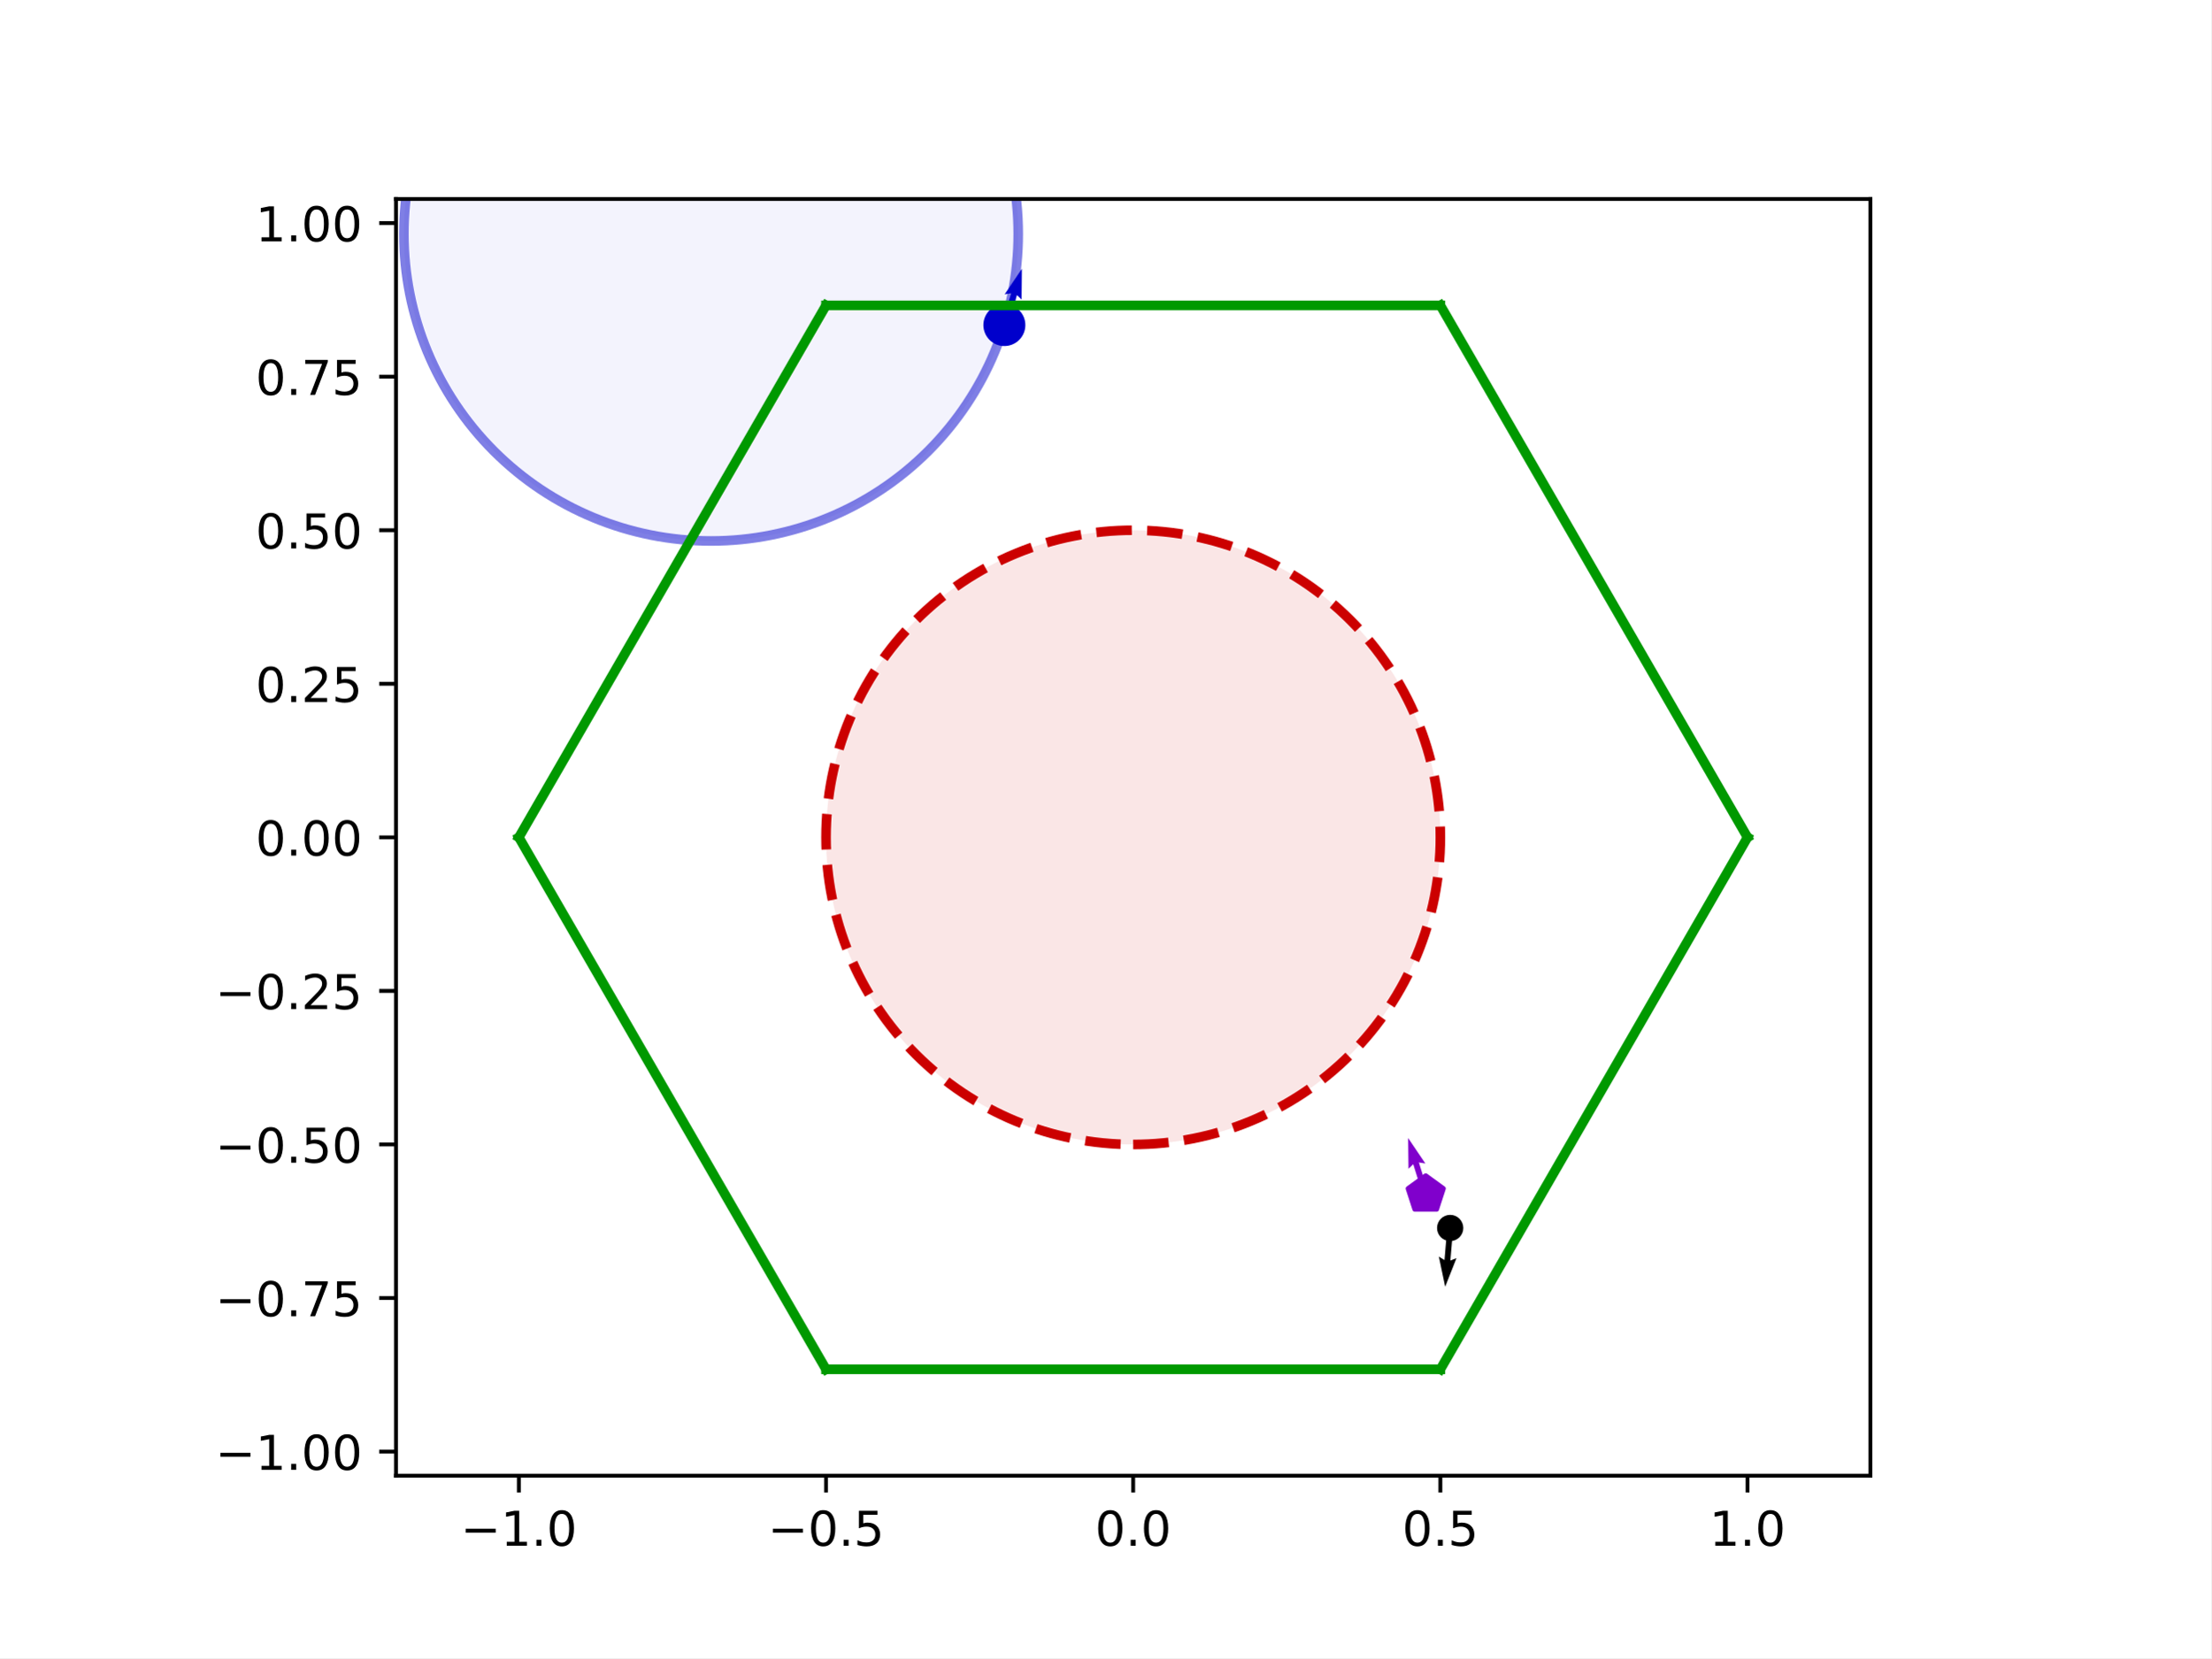
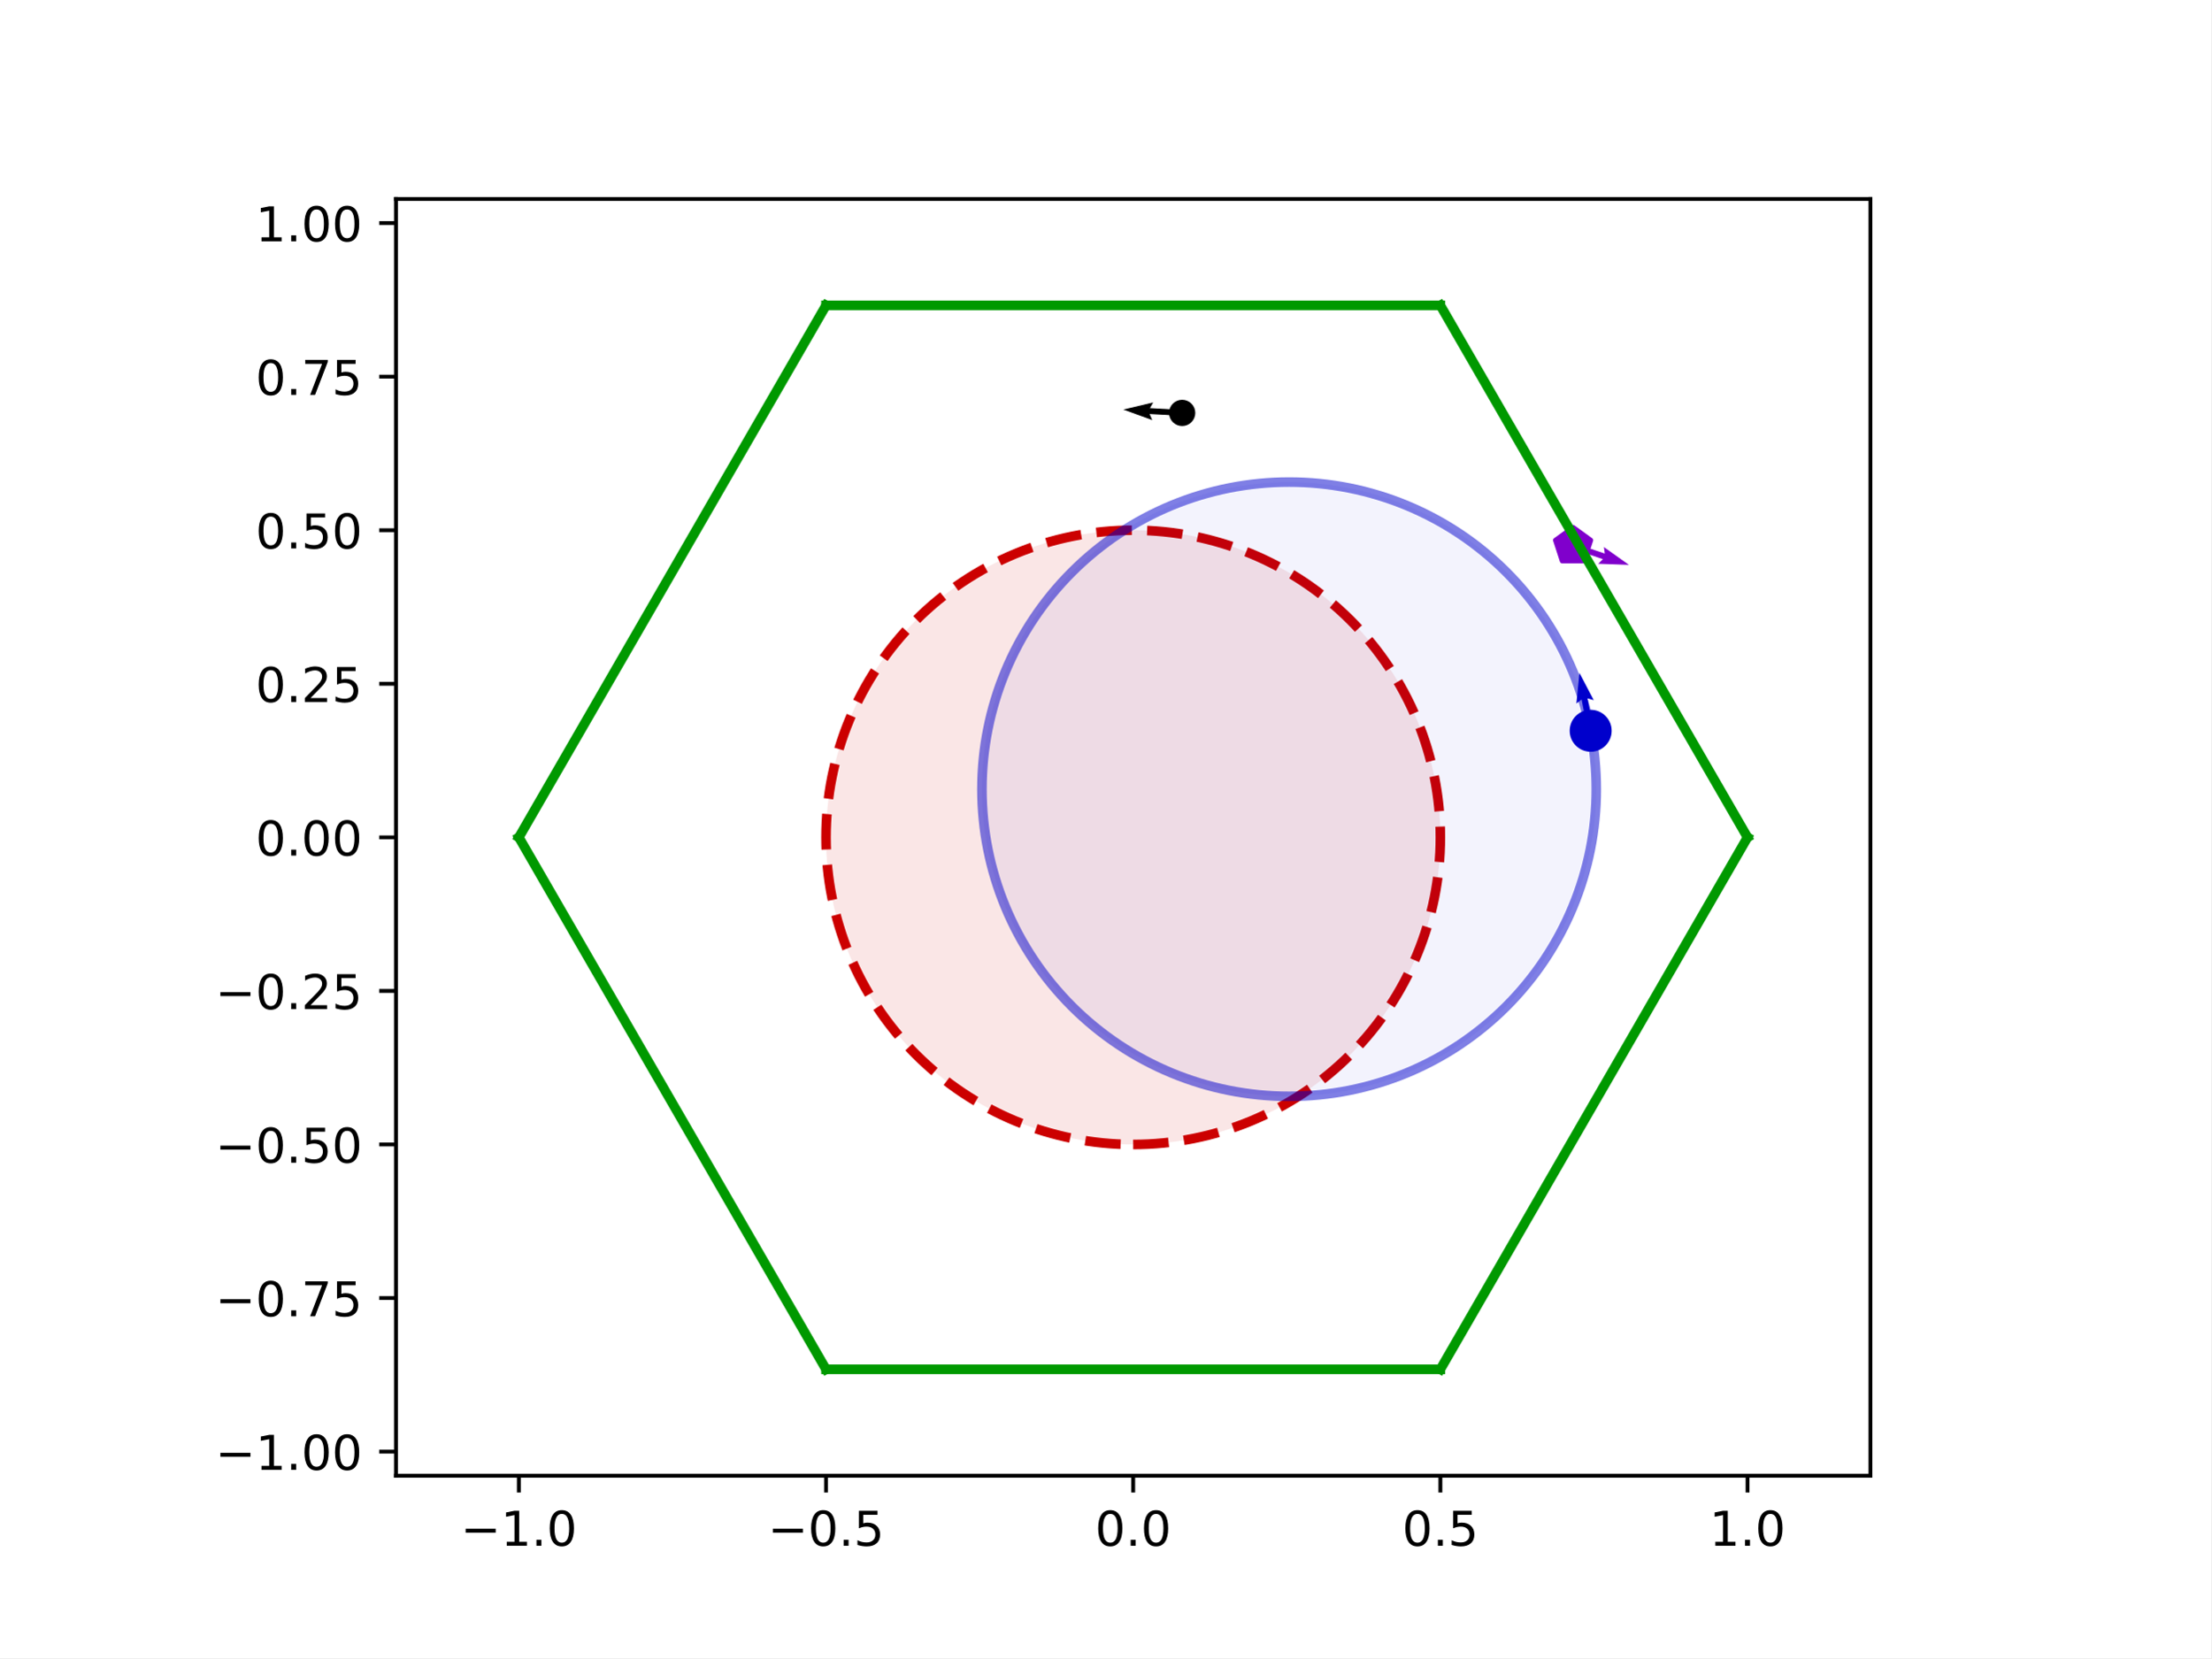
<svg xmlns="http://www.w3.org/2000/svg" xmlns:xlink="http://www.w3.org/1999/xlink" height="345.6pt" version="1.1" viewBox="0 0 460.8 345.6" width="460.8pt">
  <defs>
    <style type="text/css">
*{stroke-linecap:butt;stroke-linejoin:round;}
  </style>
  </defs>
  <g id="figure_1">
    <g id="patch_1">
      <path d="M 0 345.6  L 460.8 345.6  L 460.8 0  L 0 0  z " style="fill:#ffffff;" />
    </g>
    <g id="axes_1">
      <g id="patch_2">
        <path d="M 82.52 307.584  L 389.8 307.584  L 389.8 41.472  L 82.52 41.472  z " style="fill:#ffffff;" />
      </g>
      <g id="PathCollection_1">
        <defs>
-           <path d="M 0 2.236  C 0.593 2.236 1.162 2 1.581 1.581  C 2 1.162 2.236 0.593 2.236 0  C 2.236 -0.593 2 -1.162 1.581 -1.581  C 1.162 -2 0.593 -2.236 0 -2.236  C -0.593 -2.236 -1.162 -2 -1.581 -1.581  C -2 -1.162 -2.236 -0.593 -2.236 0  C -2.236 0.593 -2 1.162 -1.581 1.581  C -1.162 2 -0.593 2.236 0 2.236  z " id="m0ab0fd6b38" style="stroke:#000000;" />
+           <path d="M 0 2.236  C 0.593 2.236 1.162 2 1.581 1.581  C 2 1.162 2.236 0.593 2.236 0  C 2.236 -0.593 2 -1.162 1.581 -1.581  C 1.162 -2 0.593 -2.236 0 -2.236  C -0.593 -2.236 -1.162 -2 -1.581 -1.581  C -2 -1.162 -2.236 -0.593 -2.236 0  C -2.236 0.593 -2 1.162 -1.581 1.581  C -1.162 2 -0.593 2.236 0 2.236  z " id="mf25fc78f66" style="stroke:#000000;" />
        </defs>
-         <g clip-path="url(#p6265aa1427)">
-           <use style="stroke:#000000;" x="302.222" xlink:href="#m0ab0fd6b38" y="255.953" />
+         <g clip-path="url(#pb7e7d927c3)">
+           <use style="stroke:#000000;" x="246.365" xlink:href="#mf25fc78f66" y="86.061" />
        </g>
      </g>
      <g id="Quiver_1">
-         <path clip-path="url(#p6265aa1427)" d="M 302.834 256.005  L 302.261 262.741  L 303.538 262.233  L 301.18 268.2  L 299.864 261.92  L 301.037 262.637  L 301.61 255.901  L 302.834 256.005  " />
+         <path clip-path="url(#pb7e7d927c3)" d="M 246.33 86.674  L 239.581 86.29  L 240.125 87.552  L 234.094 85.362  L 240.334 83.871  L 239.651 85.063  L 246.4 85.447  L 246.33 86.674  " />
      </g>
      <g id="PathCollection_2">
        <defs>
-           <path d="M 0 -3.873  L -3.683 -1.197  L -2.276 3.133  L 2.276 3.133  L 3.683 -1.197  z " id="m0a14adb262" style="stroke:#8000cc;" />
+           <path d="M 0 -3.873  L -3.683 -1.197  L -2.276 3.133  L 2.276 3.133  L 3.683 -1.197  z " id="m631100e25f" style="stroke:#8000cc;" />
        </defs>
-         <g clip-path="url(#p6265aa1427)">
-           <use style="fill:#8000cc;stroke:#8000cc;" x="297.126" xlink:href="#m0a14adb262" y="248.928" />
+         <g clip-path="url(#pb7e7d927c3)">
+           <use style="fill:#8000cc;stroke:#8000cc;" x="327.842" xlink:href="#m631100e25f" y="113.79" />
        </g>
      </g>
      <g id="Quiver_2">
-         <path clip-path="url(#p6265aa1427)" d="M 296.539 249.111  L 294.524 242.658  L 293.534 243.611  L 293.462 237.195  L 297.054 242.512  L 295.698 242.292  L 297.713 248.745  L 296.539 249.111  " style="fill:#8000cc;" />
+         <path clip-path="url(#pb7e7d927c3)" d="M 328.039 113.208  L 334.442 115.376  L 334.254 114.015  L 339.483 117.733  L 333.071 117.508  L 334.048 116.541  L 327.645 114.372  L 328.039 113.208  " style="fill:#8000cc;" />
      </g>
      <g id="PathCollection_3">
        <defs>
-           <path d="M 0 3.873  C 1.027 3.873 2.012 3.465 2.739 2.739  C 3.465 2.012 3.873 1.027 3.873 0  C 3.873 -1.027 3.465 -2.012 2.739 -2.739  C 2.012 -3.465 1.027 -3.873 0 -3.873  C -1.027 -3.873 -2.012 -3.465 -2.739 -2.739  C -3.465 -2.012 -3.873 -1.027 -3.873 0  C -3.873 1.027 -3.465 2.012 -2.739 2.739  C -2.012 3.465 -1.027 3.873 0 3.873  z " id="mc5854e3326" style="stroke:#0000cc;" />
+           <path d="M 0 3.873  C 1.027 3.873 2.012 3.465 2.739 2.739  C 3.465 2.012 3.873 1.027 3.873 0  C 3.873 -1.027 3.465 -2.012 2.739 -2.739  C 2.012 -3.465 1.027 -3.873 0 -3.873  C -1.027 -3.873 -2.012 -3.465 -2.739 -2.739  C -3.465 -2.012 -3.873 -1.027 -3.873 0  C -3.873 1.027 -3.465 2.012 -2.739 2.739  C -2.012 3.465 -1.027 3.873 0 3.873  z " id="m5ec223eab9" style="stroke:#0000cc;" />
        </defs>
-         <g clip-path="url(#p6265aa1427)">
-           <use style="fill:#0000cc;stroke:#0000cc;" x="209.312" xlink:href="#mc5854e3326" y="67.752" />
+         <g clip-path="url(#pb7e7d927c3)">
+           <use style="fill:#0000cc;stroke:#0000cc;" x="331.502" xlink:href="#m5ec223eab9" y="152.314" />
        </g>
      </g>
      <g id="Quiver_3">
-         <path clip-path="url(#p6265aa1427)" d="M 208.726 67.569  L 210.734 61.114  L 209.377 61.336  L 212.963 56.016  L 212.898 62.431  L 211.907 61.48  L 209.899 67.935  L 208.726 67.569  " style="fill:#0000cc;" />
+         <path clip-path="url(#pb7e7d927c3)" d="M 330.898 152.431  L 329.612 145.794  L 328.522 146.631  L 329.163 140.247  L 332.142 145.93  L 330.819 145.56  L 332.105 152.197  L 330.898 152.431  " style="fill:#0000cc;" />
      </g>
      <g id="patch_3">
-         <path clip-path="url(#p6265aa1427)" d="M 236.16 238.545  C 253.137 238.545 269.422 231.799 281.427 219.795  C 293.431 207.79 300.177 191.505 300.177 174.528  C 300.177 157.551 293.431 141.266 281.427 129.261  C 269.422 117.257 253.137 110.511 236.16 110.511  C 219.183 110.511 202.898 117.257 190.893 129.261  C 178.889 141.266 172.143 157.551 172.143 174.528  C 172.143 191.505 178.889 207.79 190.893 219.795  C 202.898 231.799 219.183 238.545 236.16 238.545  z " style="fill:#cc0000;fill-opacity:0.1;stroke:#cc0000;stroke-dasharray:7.4,3.2;stroke-dashoffset:0;stroke-linejoin:miter;stroke-width:2;" />
+         <path clip-path="url(#pb7e7d927c3)" d="M 236.16 238.545  C 253.137 238.545 269.422 231.799 281.427 219.795  C 293.431 207.79 300.177 191.505 300.177 174.528  C 300.177 157.551 293.431 141.266 281.427 129.261  C 269.422 117.257 253.137 110.511 236.16 110.511  C 219.183 110.511 202.898 117.257 190.893 129.261  C 178.889 141.266 172.143 157.551 172.143 174.528  C 172.143 191.505 178.889 207.79 190.893 219.795  C 202.898 231.799 219.183 238.545 236.16 238.545  z " style="fill:#cc0000;fill-opacity:0.1;stroke:#cc0000;stroke-dasharray:7.4,3.2;stroke-dashoffset:0;stroke-linejoin:miter;stroke-width:2;" />
      </g>
      <g id="patch_4">
-         <path clip-path="url(#p6265aa1427)" d="M 148.185 112.754  C 165.162 112.754 181.447 106.009 193.452 94.004  C 205.456 81.999 212.202 65.715 212.202 48.737  C 212.202 31.76 205.456 15.476 193.452 3.471  C 181.447 -8.534 165.162 -15.279 148.185 -15.279  C 131.208 -15.279 114.923 -8.534 102.918 3.471  C 90.914 15.476 84.168 31.76 84.168 48.737  C 84.168 65.715 90.914 81.999 102.918 94.004  C 114.923 106.009 131.208 112.754 148.185 112.754  z " style="fill:#0000cc;fill-opacity:0.05;stroke:#0000cc;stroke-linejoin:miter;stroke-opacity:0.5;stroke-width:2;" />
+         <path clip-path="url(#pb7e7d927c3)" d="M 268.655 228.511  C 285.632 228.511 301.916 221.766 313.921 209.761  C 325.926 197.756 332.671 181.472 332.671 164.495  C 332.671 147.517 325.926 131.233 313.921 119.228  C 301.916 107.223 285.632 100.478 268.655 100.478  C 251.677 100.478 235.393 107.223 223.388 119.228  C 211.383 131.233 204.638 147.517 204.638 164.495  C 204.638 181.472 211.383 197.756 223.388 209.761  C 235.393 221.766 251.677 228.511 268.655 228.511  z " style="fill:#0000cc;fill-opacity:0.05;stroke:#0000cc;stroke-linejoin:miter;stroke-opacity:0.5;stroke-width:2;" />
      </g>
      <g id="matplotlib.axis_1">
        <g id="xtick_1">
          <g id="line2d_1">
            <defs>
-               <path d="M 0 0  L 0 3.5  " id="mc6ec758afc" style="stroke:#000000;stroke-width:0.8;" />
-             </defs>
-             <g>
-               <use style="stroke:#000000;stroke-width:0.8;" x="108.127" xlink:href="#mc6ec758afc" y="307.584" />
+               <path d="M 0 0  L 0 3.5  " id="ma9d716907c" style="stroke:#000000;stroke-width:0.8;" />
+             </defs>
+             <g>
+               <use style="stroke:#000000;stroke-width:0.8;" x="108.127" xlink:href="#ma9d716907c" y="307.584" />
            </g>
          </g>
          <g id="text_1">
            <defs>
              <path d="M 10.594 35.5  L 73.188 35.5  L 73.188 27.203  L 10.594 27.203  z " id="DejaVuSans-8722" />
              <path d="M 12.406 8.297  L 28.516 8.297  L 28.516 63.922  L 10.984 60.406  L 10.984 69.391  L 28.422 72.906  L 38.281 72.906  L 38.281 8.297  L 54.391 8.297  L 54.391 0  L 12.406 0  z " id="DejaVuSans-49" />
              <path d="M 10.688 12.406  L 21 12.406  L 21 0  L 10.688 0  z " id="DejaVuSans-46" />
              <path d="M 31.781 66.406  Q 24.172 66.406 20.328 58.906  Q 16.5 51.422 16.5 36.375  Q 16.5 21.391 20.328 13.891  Q 24.172 6.391 31.781 6.391  Q 39.453 6.391 43.281 13.891  Q 47.125 21.391 47.125 36.375  Q 47.125 51.422 43.281 58.906  Q 39.453 66.406 31.781 66.406  z M 31.781 74.219  Q 44.047 74.219 50.516 64.516  Q 56.984 54.828 56.984 36.375  Q 56.984 17.969 50.516 8.266  Q 44.047 -1.422 31.781 -1.422  Q 19.531 -1.422 13.062 8.266  Q 6.594 17.969 6.594 36.375  Q 6.594 54.828 13.062 64.516  Q 19.531 74.219 31.781 74.219  z " id="DejaVuSans-48" />
            </defs>
            <g transform="translate(95.9854 322.1824)scale(0.1 -0.1)">
              <use xlink:href="#DejaVuSans-8722" />
              <use x="83.789" xlink:href="#DejaVuSans-49" />
              <use x="147.412" xlink:href="#DejaVuSans-46" />
              <use x="179.199" xlink:href="#DejaVuSans-48" />
            </g>
          </g>
        </g>
        <g id="xtick_2">
          <g id="line2d_2">
            <g>
-               <use style="stroke:#000000;stroke-width:0.8;" x="172.143" xlink:href="#mc6ec758afc" y="307.584" />
+               <use style="stroke:#000000;stroke-width:0.8;" x="172.143" xlink:href="#ma9d716907c" y="307.584" />
            </g>
          </g>
          <g id="text_2">
            <defs>
              <path d="M 10.797 72.906  L 49.516 72.906  L 49.516 64.594  L 19.828 64.594  L 19.828 46.734  Q 21.969 47.469 24.109 47.828  Q 26.266 48.188 28.422 48.188  Q 40.625 48.188 47.75 41.5  Q 54.891 34.812 54.891 23.391  Q 54.891 11.625 47.562 5.094  Q 40.234 -1.422 26.906 -1.422  Q 22.312 -1.422 17.547 -0.641  Q 12.797 0.141 7.719 1.703  L 7.719 11.625  Q 12.109 9.234 16.797 8.062  Q 21.484 6.891 26.703 6.891  Q 35.156 6.891 40.078 11.328  Q 45.016 15.766 45.016 23.391  Q 45.016 31 40.078 35.438  Q 35.156 39.891 26.703 39.891  Q 22.75 39.891 18.812 39.016  Q 14.891 38.141 10.797 36.281  z " id="DejaVuSans-53" />
            </defs>
            <g transform="translate(160.002 322.1824)scale(0.1 -0.1)">
              <use xlink:href="#DejaVuSans-8722" />
              <use x="83.789" xlink:href="#DejaVuSans-48" />
              <use x="147.412" xlink:href="#DejaVuSans-46" />
              <use x="179.199" xlink:href="#DejaVuSans-53" />
            </g>
          </g>
        </g>
        <g id="xtick_3">
          <g id="line2d_3">
            <g>
-               <use style="stroke:#000000;stroke-width:0.8;" x="236.16" xlink:href="#mc6ec758afc" y="307.584" />
+               <use style="stroke:#000000;stroke-width:0.8;" x="236.16" xlink:href="#ma9d716907c" y="307.584" />
            </g>
          </g>
          <g id="text_3">
            <g transform="translate(228.2084 322.1824)scale(0.1 -0.1)">
              <use xlink:href="#DejaVuSans-48" />
              <use x="63.623" xlink:href="#DejaVuSans-46" />
              <use x="95.41" xlink:href="#DejaVuSans-48" />
            </g>
          </g>
        </g>
        <g id="xtick_4">
          <g id="line2d_4">
            <g>
-               <use style="stroke:#000000;stroke-width:0.8;" x="300.177" xlink:href="#mc6ec758afc" y="307.584" />
+               <use style="stroke:#000000;stroke-width:0.8;" x="300.177" xlink:href="#ma9d716907c" y="307.584" />
            </g>
          </g>
          <g id="text_4">
            <g transform="translate(292.225 322.1824)scale(0.1 -0.1)">
              <use xlink:href="#DejaVuSans-48" />
              <use x="63.623" xlink:href="#DejaVuSans-46" />
              <use x="95.41" xlink:href="#DejaVuSans-53" />
            </g>
          </g>
        </g>
        <g id="xtick_5">
          <g id="line2d_5">
            <g>
-               <use style="stroke:#000000;stroke-width:0.8;" x="364.193" xlink:href="#mc6ec758afc" y="307.584" />
+               <use style="stroke:#000000;stroke-width:0.8;" x="364.193" xlink:href="#ma9d716907c" y="307.584" />
            </g>
          </g>
          <g id="text_5">
            <g transform="translate(356.2416 322.1824)scale(0.1 -0.1)">
              <use xlink:href="#DejaVuSans-49" />
              <use x="63.623" xlink:href="#DejaVuSans-46" />
              <use x="95.41" xlink:href="#DejaVuSans-48" />
            </g>
          </g>
        </g>
      </g>
      <g id="matplotlib.axis_2">
        <g id="ytick_1">
          <g id="line2d_6">
            <defs>
-               <path d="M 0 0  L -3.5 0  " id="mddca91f1d6" style="stroke:#000000;stroke-width:0.8;" />
-             </defs>
-             <g>
-               <use style="stroke:#000000;stroke-width:0.8;" x="82.52" xlink:href="#mddca91f1d6" y="302.561" />
+               <path d="M 0 0  L -3.5 0  " id="mb548c1281a" style="stroke:#000000;stroke-width:0.8;" />
+             </defs>
+             <g>
+               <use style="stroke:#000000;stroke-width:0.8;" x="82.52" xlink:href="#mb548c1281a" y="302.561" />
            </g>
          </g>
          <g id="text_6">
            <g transform="translate(44.87485 306.3604)scale(0.1 -0.1)">
              <use xlink:href="#DejaVuSans-8722" />
              <use x="83.789" xlink:href="#DejaVuSans-49" />
              <use x="147.412" xlink:href="#DejaVuSans-46" />
              <use x="179.199" xlink:href="#DejaVuSans-48" />
              <use x="242.822" xlink:href="#DejaVuSans-48" />
            </g>
          </g>
        </g>
        <g id="ytick_2">
          <g id="line2d_7">
            <g>
-               <use style="stroke:#000000;stroke-width:0.8;" x="82.52" xlink:href="#mddca91f1d6" y="270.553" />
+               <use style="stroke:#000000;stroke-width:0.8;" x="82.52" xlink:href="#mb548c1281a" y="270.553" />
            </g>
          </g>
          <g id="text_7">
            <defs>
              <path d="M 8.203 72.906  L 55.078 72.906  L 55.078 68.703  L 28.609 0  L 18.312 0  L 43.219 64.594  L 8.203 64.594  z " id="DejaVuSans-55" />
            </defs>
            <g transform="translate(44.87485 274.3521)scale(0.1 -0.1)">
              <use xlink:href="#DejaVuSans-8722" />
              <use x="83.789" xlink:href="#DejaVuSans-48" />
              <use x="147.412" xlink:href="#DejaVuSans-46" />
              <use x="179.199" xlink:href="#DejaVuSans-55" />
              <use x="242.822" xlink:href="#DejaVuSans-53" />
            </g>
          </g>
        </g>
        <g id="ytick_3">
          <g id="line2d_8">
            <g>
-               <use style="stroke:#000000;stroke-width:0.8;" x="82.52" xlink:href="#mddca91f1d6" y="238.545" />
+               <use style="stroke:#000000;stroke-width:0.8;" x="82.52" xlink:href="#mb548c1281a" y="238.545" />
            </g>
          </g>
          <g id="text_8">
            <g transform="translate(44.87485 242.3438)scale(0.1 -0.1)">
              <use xlink:href="#DejaVuSans-8722" />
              <use x="83.789" xlink:href="#DejaVuSans-48" />
              <use x="147.412" xlink:href="#DejaVuSans-46" />
              <use x="179.199" xlink:href="#DejaVuSans-53" />
              <use x="242.822" xlink:href="#DejaVuSans-48" />
            </g>
          </g>
        </g>
        <g id="ytick_4">
          <g id="line2d_9">
            <g>
-               <use style="stroke:#000000;stroke-width:0.8;" x="82.52" xlink:href="#mddca91f1d6" y="206.536" />
+               <use style="stroke:#000000;stroke-width:0.8;" x="82.52" xlink:href="#mb548c1281a" y="206.536" />
            </g>
          </g>
          <g id="text_9">
            <defs>
              <path d="M 19.188 8.297  L 53.609 8.297  L 53.609 0  L 7.328 0  L 7.328 8.297  Q 12.938 14.109 22.625 23.891  Q 32.328 33.688 34.812 36.531  Q 39.547 41.844 41.422 45.531  Q 43.312 49.219 43.312 52.781  Q 43.312 58.594 39.234 62.25  Q 35.156 65.922 28.609 65.922  Q 23.969 65.922 18.812 64.312  Q 13.672 62.703 7.812 59.422  L 7.812 69.391  Q 13.766 71.781 18.938 73  Q 24.125 74.219 28.422 74.219  Q 39.75 74.219 46.484 68.547  Q 53.219 62.891 53.219 53.422  Q 53.219 48.922 51.531 44.891  Q 49.859 40.875 45.406 35.406  Q 44.188 33.984 37.641 27.219  Q 31.109 20.453 19.188 8.297  z " id="DejaVuSans-50" />
            </defs>
            <g transform="translate(44.87485 210.3355)scale(0.1 -0.1)">
              <use xlink:href="#DejaVuSans-8722" />
              <use x="83.789" xlink:href="#DejaVuSans-48" />
              <use x="147.412" xlink:href="#DejaVuSans-46" />
              <use x="179.199" xlink:href="#DejaVuSans-50" />
              <use x="242.822" xlink:href="#DejaVuSans-53" />
            </g>
          </g>
        </g>
        <g id="ytick_5">
          <g id="line2d_10">
            <g>
-               <use style="stroke:#000000;stroke-width:0.8;" x="82.52" xlink:href="#mddca91f1d6" y="174.528" />
+               <use style="stroke:#000000;stroke-width:0.8;" x="82.52" xlink:href="#mb548c1281a" y="174.528" />
            </g>
          </g>
          <g id="text_10">
            <g transform="translate(53.25454 178.3272)scale(0.1 -0.1)">
              <use xlink:href="#DejaVuSans-48" />
              <use x="63.623" xlink:href="#DejaVuSans-46" />
              <use x="95.41" xlink:href="#DejaVuSans-48" />
              <use x="159.033" xlink:href="#DejaVuSans-48" />
            </g>
          </g>
        </g>
        <g id="ytick_6">
          <g id="line2d_11">
            <g>
-               <use style="stroke:#000000;stroke-width:0.8;" x="82.52" xlink:href="#mddca91f1d6" y="142.52" />
+               <use style="stroke:#000000;stroke-width:0.8;" x="82.52" xlink:href="#mb548c1281a" y="142.52" />
            </g>
          </g>
          <g id="text_11">
            <g transform="translate(53.25454 146.3189)scale(0.1 -0.1)">
              <use xlink:href="#DejaVuSans-48" />
              <use x="63.623" xlink:href="#DejaVuSans-46" />
              <use x="95.41" xlink:href="#DejaVuSans-50" />
              <use x="159.033" xlink:href="#DejaVuSans-53" />
            </g>
          </g>
        </g>
        <g id="ytick_7">
          <g id="line2d_12">
            <g>
-               <use style="stroke:#000000;stroke-width:0.8;" x="82.52" xlink:href="#mddca91f1d6" y="110.511" />
+               <use style="stroke:#000000;stroke-width:0.8;" x="82.52" xlink:href="#mb548c1281a" y="110.511" />
            </g>
          </g>
          <g id="text_12">
            <g transform="translate(53.25454 114.3106)scale(0.1 -0.1)">
              <use xlink:href="#DejaVuSans-48" />
              <use x="63.623" xlink:href="#DejaVuSans-46" />
              <use x="95.41" xlink:href="#DejaVuSans-53" />
              <use x="159.033" xlink:href="#DejaVuSans-48" />
            </g>
          </g>
        </g>
        <g id="ytick_8">
          <g id="line2d_13">
            <g>
-               <use style="stroke:#000000;stroke-width:0.8;" x="82.52" xlink:href="#mddca91f1d6" y="78.503" />
+               <use style="stroke:#000000;stroke-width:0.8;" x="82.52" xlink:href="#mb548c1281a" y="78.503" />
            </g>
          </g>
          <g id="text_13">
            <g transform="translate(53.25454 82.30232)scale(0.1 -0.1)">
              <use xlink:href="#DejaVuSans-48" />
              <use x="63.623" xlink:href="#DejaVuSans-46" />
              <use x="95.41" xlink:href="#DejaVuSans-55" />
              <use x="159.033" xlink:href="#DejaVuSans-53" />
            </g>
          </g>
        </g>
        <g id="ytick_9">
          <g id="line2d_14">
            <g>
-               <use style="stroke:#000000;stroke-width:0.8;" x="82.52" xlink:href="#mddca91f1d6" y="46.495" />
+               <use style="stroke:#000000;stroke-width:0.8;" x="82.52" xlink:href="#mb548c1281a" y="46.495" />
            </g>
          </g>
          <g id="text_14">
            <g transform="translate(53.25454 50.29402)scale(0.1 -0.1)">
              <use xlink:href="#DejaVuSans-49" />
              <use x="63.623" xlink:href="#DejaVuSans-46" />
              <use x="95.41" xlink:href="#DejaVuSans-48" />
              <use x="159.033" xlink:href="#DejaVuSans-48" />
            </g>
          </g>
        </g>
      </g>
      <g id="line2d_15">
-         <path clip-path="url(#p6265aa1427)" d="M 300.177 63.648  L 172.143 63.648  " style="fill:none;stroke:#009900;stroke-linecap:square;stroke-width:2;" />
+         <path clip-path="url(#pb7e7d927c3)" d="M 300.177 63.648  L 172.143 63.648  " style="fill:none;stroke:#009900;stroke-linecap:square;stroke-width:2;" />
      </g>
      <g id="line2d_16">
-         <path clip-path="url(#p6265aa1427)" d="M 172.143 63.648  L 108.127 174.528  " style="fill:none;stroke:#009900;stroke-linecap:square;stroke-width:2;" />
+         <path clip-path="url(#pb7e7d927c3)" d="M 172.143 63.648  L 108.127 174.528  " style="fill:none;stroke:#009900;stroke-linecap:square;stroke-width:2;" />
      </g>
      <g id="line2d_17">
-         <path clip-path="url(#p6265aa1427)" d="M 108.127 174.528  L 172.143 285.408  " style="fill:none;stroke:#009900;stroke-linecap:square;stroke-width:2;" />
+         <path clip-path="url(#pb7e7d927c3)" d="M 108.127 174.528  L 172.143 285.408  " style="fill:none;stroke:#009900;stroke-linecap:square;stroke-width:2;" />
      </g>
      <g id="line2d_18">
-         <path clip-path="url(#p6265aa1427)" d="M 172.143 285.408  L 300.177 285.408  " style="fill:none;stroke:#009900;stroke-linecap:square;stroke-width:2;" />
+         <path clip-path="url(#pb7e7d927c3)" d="M 172.143 285.408  L 300.177 285.408  " style="fill:none;stroke:#009900;stroke-linecap:square;stroke-width:2;" />
      </g>
      <g id="line2d_19">
-         <path clip-path="url(#p6265aa1427)" d="M 300.177 285.408  L 364.193 174.528  " style="fill:none;stroke:#009900;stroke-linecap:square;stroke-width:2;" />
+         <path clip-path="url(#pb7e7d927c3)" d="M 300.177 285.408  L 364.193 174.528  " style="fill:none;stroke:#009900;stroke-linecap:square;stroke-width:2;" />
      </g>
      <g id="line2d_20">
-         <path clip-path="url(#p6265aa1427)" d="M 364.193 174.528  L 300.177 63.648  " style="fill:none;stroke:#009900;stroke-linecap:square;stroke-width:2;" />
+         <path clip-path="url(#pb7e7d927c3)" d="M 364.193 174.528  L 300.177 63.648  " style="fill:none;stroke:#009900;stroke-linecap:square;stroke-width:2;" />
      </g>
      <g id="patch_5">
        <path d="M 82.52 307.584  L 82.52 41.472  " style="fill:none;stroke:#000000;stroke-linecap:square;stroke-linejoin:miter;stroke-width:0.8;" />
      </g>
      <g id="patch_6">
        <path d="M 389.8 307.584  L 389.8 41.472  " style="fill:none;stroke:#000000;stroke-linecap:square;stroke-linejoin:miter;stroke-width:0.8;" />
      </g>
      <g id="patch_7">
        <path d="M 82.52 307.584  L 389.8 307.584  " style="fill:none;stroke:#000000;stroke-linecap:square;stroke-linejoin:miter;stroke-width:0.8;" />
      </g>
      <g id="patch_8">
        <path d="M 82.52 41.472  L 389.8 41.472  " style="fill:none;stroke:#000000;stroke-linecap:square;stroke-linejoin:miter;stroke-width:0.8;" />
      </g>
    </g>
  </g>
  <defs>
-     <clipPath id="p6265aa1427">
+     <clipPath id="pb7e7d927c3">
      <rect height="266.112" width="307.28" x="82.52" y="41.472" />
    </clipPath>
  </defs>
</svg>
